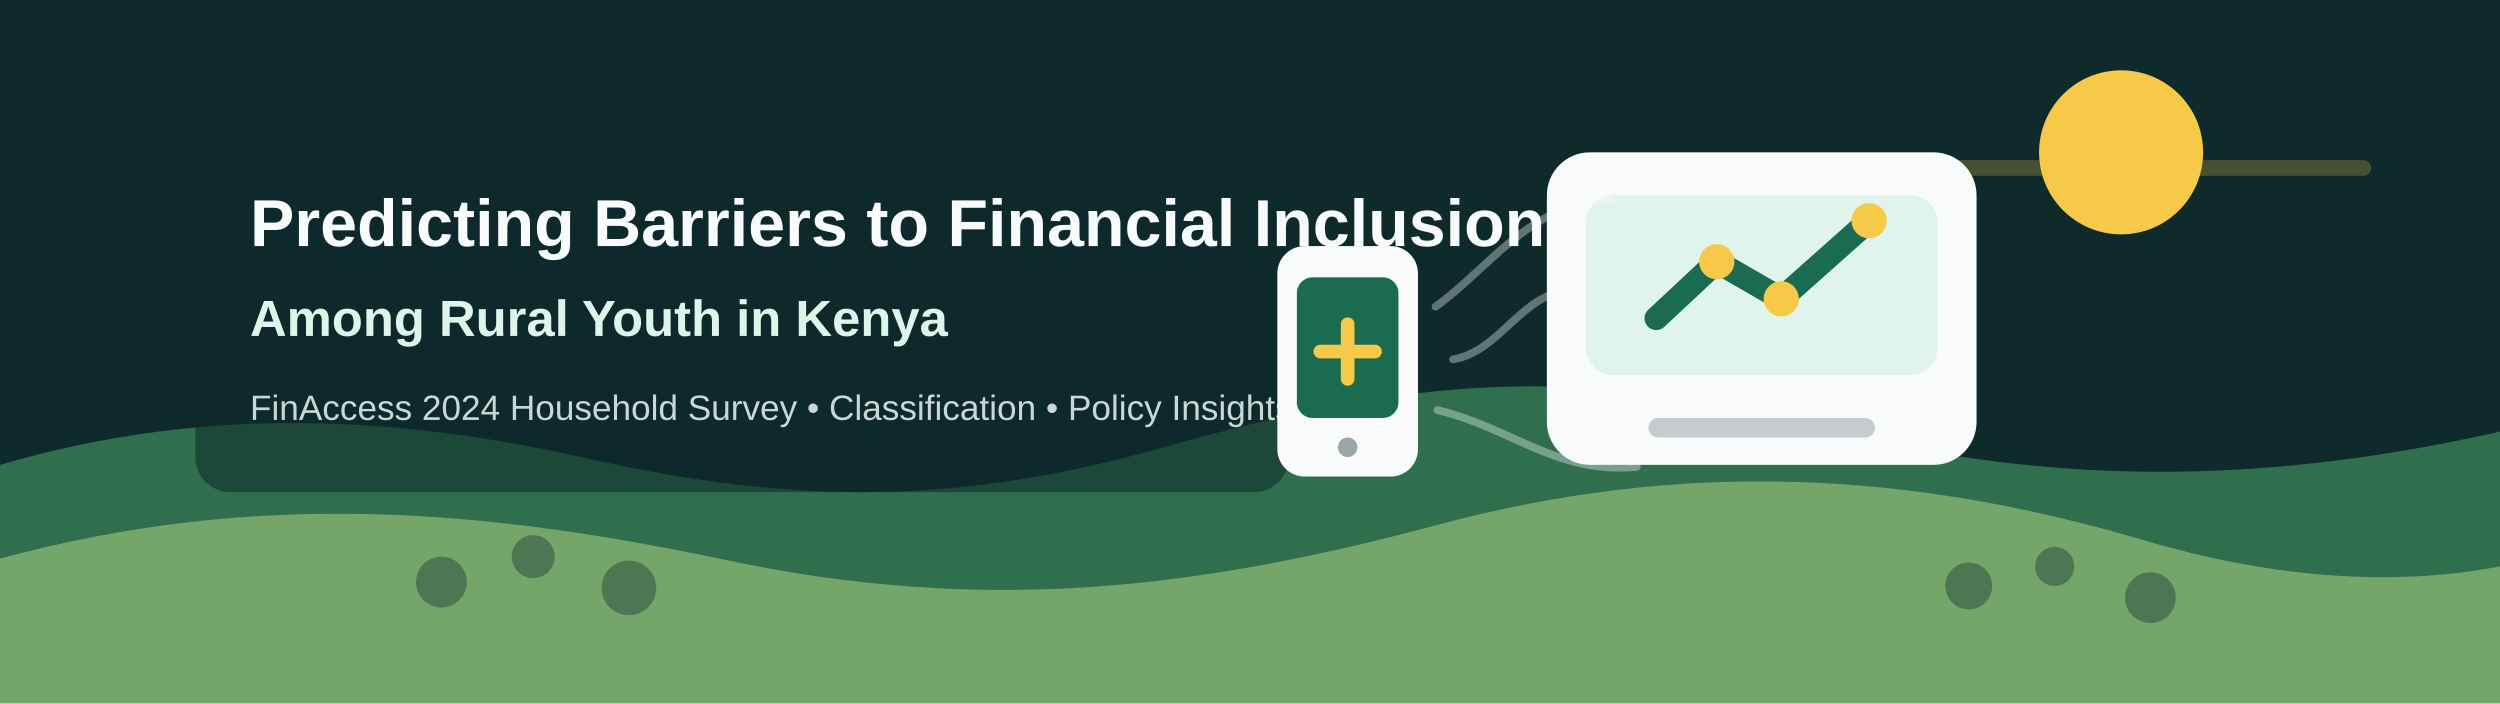
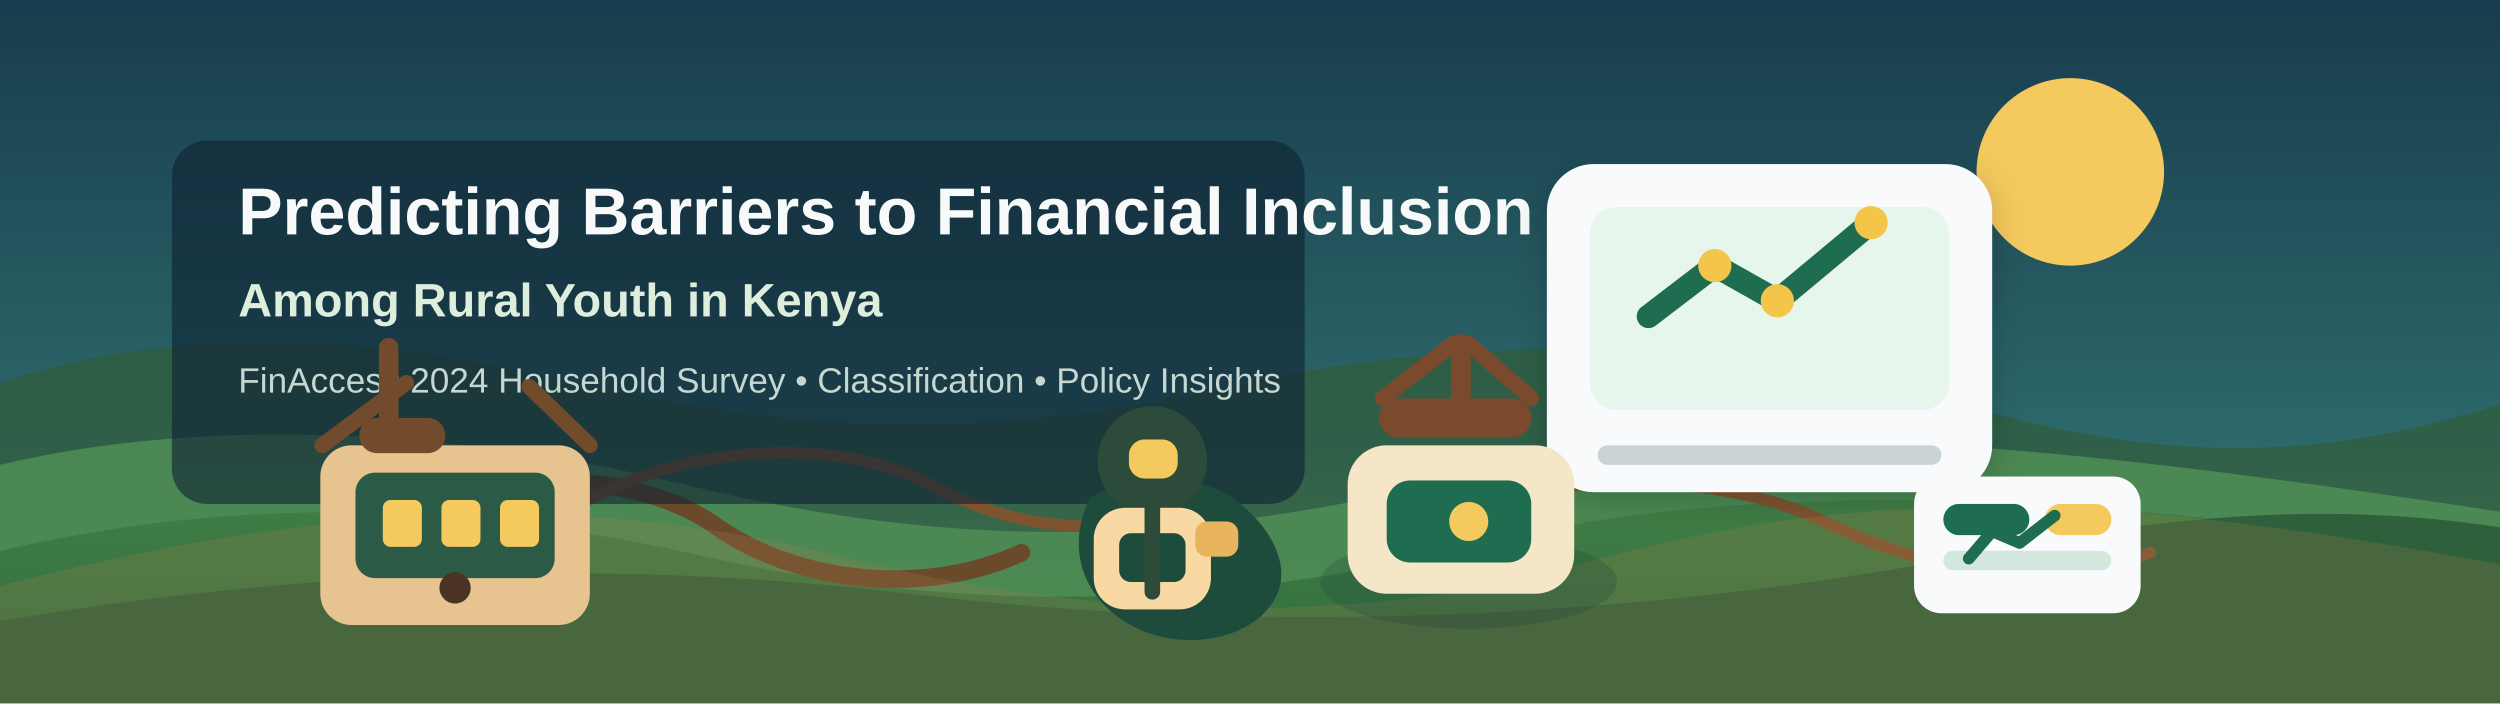
<svg xmlns="http://www.w3.org/2000/svg" width="1280" height="360" viewBox="0 0 1280 360" fill="none" role="img" aria-labelledby="title desc">
-   <rect width="1280" height="360" fill="#0E2A2B" />
-   <path d="M0 238C106 207 205 213 302 235C409 259 493 258 596 229C705 198 798 184 918 216C1033 246 1142 252 1280 221V360H0V238Z" fill="#2F6F4E" />
-   <path d="M0 286C133 250 250 261 373 287C506 315 615 301 735 269C861 235 978 241 1099 277C1160 295 1223 301 1280 290V360H0V286Z" fill="#74A66A" />
-   <circle cx="1086" cy="78" r="42" fill="#F7C948" />
-   <path d="M976 86H1210" stroke="#F7C948" stroke-opacity="0.25" stroke-width="8" stroke-linecap="round" />
-   <rect x="792" y="78" width="220" height="160" rx="22" fill="#F8FAFC" />
-   <rect x="812" y="100" width="180" height="92" rx="14" fill="#DFF4EA" />
-   <rect x="844" y="214" width="116" height="10" rx="5" fill="#0E2A2B" fill-opacity="0.22" />
-   <path d="M848 163L879 134L912 153L957 113" stroke="#1B6B50" stroke-width="12" stroke-linecap="round" stroke-linejoin="round" />
-   <circle cx="879" cy="134" r="9" fill="#F7C948" />
-   <circle cx="912" cy="153" r="9" fill="#F7C948" />
-   <circle cx="957" cy="113" r="9" fill="#F7C948" />
-   <rect x="100" y="74" width="560" height="178" rx="18" fill="#0E2A2B" fill-opacity="0.56" />
-   <text x="128" y="126" fill="#F8FAFC" font-family="Arial, Helvetica, sans-serif" font-size="34" font-weight="700">Predicting Barriers to Financial Inclusion</text>
-   <text x="128" y="172" fill="#DFF4EA" font-family="Arial, Helvetica, sans-serif" font-size="26" font-weight="600">Among Rural Youth in Kenya</text>
-   <text x="128" y="215" fill="#C9D8D5" font-family="Arial, Helvetica, sans-serif" font-size="18">FinAccess 2024 Household Survey  •  Classification  •  Policy Insights</text>
-   <g transform="translate(654 126)">
-     <rect x="0" y="0" width="72" height="118" rx="14" fill="#F8FAFC" />
-     <rect x="10" y="16" width="52" height="72" rx="8" fill="#1B6B50" />
-     <circle cx="36" cy="103" r="5" fill="#0E2A2B" fill-opacity="0.4" />
-     <path d="M22 54H50" stroke="#F7C948" stroke-width="7" stroke-linecap="round" />
-     <path d="M36 40V68" stroke="#F7C948" stroke-width="7" stroke-linecap="round" />
+   <defs>
+     <linearGradient id="sky" x1="640" y1="0" x2="640" y2="360" gradientUnits="userSpaceOnUse">
+       <stop offset="0" stop-color="#183C4D" />
+       <stop offset="0.65" stop-color="#2D6A6B" />
+       <stop offset="1" stop-color="#8CCB7A" />
+     </linearGradient>
+     <linearGradient id="ground" x1="640" y1="180" x2="640" y2="360" gradientUnits="userSpaceOnUse">
+       <stop offset="0" stop-color="#4E8A4B" />
+       <stop offset="1" stop-color="#2F6B3E" />
+     </linearGradient>
+     <linearGradient id="road" x1="640" y1="130" x2="640" y2="360" gradientUnits="userSpaceOnUse">
+       <stop offset="0" stop-color="#C9B28B" />
+       <stop offset="1" stop-color="#8f724b" />
+     </linearGradient>
+     <filter id="shadow" x="0" y="0" width="1280" height="360" filterUnits="userSpaceOnUse" color-interpolation-filters="sRGB">
+       <feFlood flood-opacity="0" result="BackgroundImageFix" />
+       <feColorMatrix in="SourceAlpha" type="matrix" values="0 0 0 0 0 0 0 0 0 0 0 0 0 0 0 0 0 0 127 0" result="hardAlpha" />
+       <feOffset dy="4" />
+       <feGaussianBlur stdDeviation="8" />
+       <feColorMatrix type="matrix" values="0 0 0 0 0 0 0 0 0 0 0 0 0 0 0 0 0 0 0.18 0" />
+       <feBlend mode="normal" in2="BackgroundImageFix" result="effect1_dropShadow_0_1" />
+       <feBlend mode="normal" in="SourceGraphic" in2="effect1_dropShadow_0_1" result="shape" />
+     </filter>
+   </defs>
+   <rect width="1280" height="360" fill="url(#sky)" />
+   <circle cx="1060" cy="88" r="48" fill="#F4C95D" />
+   <path d="M0 196C89 166 188 172 276 192C400 220 497 230 648 194C763 170 893 174 1022 212C1113 236 1190 236 1280 207V360H0V196Z" fill="#315C3B" fill-opacity="0.72" />
+   <path d="M0 238C109 212 240 221 350 248C498 284 609 277 739 247C882 214 1004 220 1280 262V360H0V238Z" fill="#4E8C55" fill-opacity="0.9" />
+   <path d="M0 282C126 253 239 258 357 284C503 318 640 309 770 276C884 248 1074 247 1280 289V360H0V282Z" fill="url(#ground)" />
+   <path d="M0 318C205 283 371 292 474 305C629 323 817 320 1001 286C1124 259 1208 259 1280 270V360H0V318Z" fill="#2E603C" />
+   <path d="M178 276C232 239 321 237 366 269C410 300 475 305 523 283" stroke="#6B4A2A" stroke-width="9" stroke-linecap="round" fill="none" />
+   <path d="M288 264C345 226 430 223 476 248C521 272 566 276 615 259" stroke="#7D5330" stroke-width="6" stroke-linecap="round" fill="none" />
+   <path d="M714 274C776 241 873 238 934 267C987 293 1044 301 1101 283" stroke="#7D5330" stroke-width="6" stroke-linecap="round" fill="none" />
+   <path d="M0 300C185 252 313 255 435 286C556 317 694 321 805 290C942 251 1062 248 1280 289V360H0V300Z" fill="#A87F4B" fill-opacity="0.22" />
+   <rect x="88" y="72" width="580" height="186" rx="18" fill="#0F2234" fill-opacity="0.62" />
+   <text x="122" y="120" fill="#F7FAF9" font-family="Arial, Helvetica, sans-serif" font-size="34" font-weight="700">Predicting Barriers to Financial Inclusion</text>
+   <text x="122" y="162" fill="#DDEEDC" font-family="Arial, Helvetica, sans-serif" font-size="24" font-weight="600">Among Rural Youth in Kenya</text>
+   <text x="122" y="201" fill="#C5D7D0" font-family="Arial, Helvetica, sans-serif" font-size="18">FinAccess 2024 Household Survey  •  Classification  •  Policy Insights</text>
+   <g filter="url(#shadow)">
+     <rect x="792" y="84" width="228" height="168" rx="24" fill="#F8FAFC" />
+     <rect x="814" y="106" width="184" height="104" rx="14" fill="#E7F6EC" />
+     <path d="M844 162L878 136L910 154L958 114" stroke="#1E6D50" stroke-width="12" stroke-linecap="round" stroke-linejoin="round" />
+     <circle cx="878" cy="136" r="8.5" fill="#F3C64A" />
+     <circle cx="910" cy="154" r="8.5" fill="#F3C64A" />
+     <circle cx="958" cy="114" r="8.5" fill="#F3C64A" />
+     <rect x="818" y="228" width="176" height="10" rx="5" fill="#183B39" fill-opacity="0.2" />
  </g>
-   <g stroke="#F8FAFC" stroke-opacity="0.36" stroke-width="4" stroke-linecap="round">
-     <path d="M744 184C767 180 777 154 800 149" />
-     <path d="M736 210C774 219 797 243 838 239" />
-     <path d="M735 157C763 137 782 105 824 102" />
+   <g>
+     <rect x="164" y="228" width="138" height="92" rx="16" fill="#E6C38F" />
+     <rect x="182" y="242" width="102" height="54" rx="10" fill="#2B5B46" />
+     <rect x="196" y="256" width="20" height="24" rx="4" fill="#F4C95D" />
+     <rect x="226" y="256" width="20" height="24" rx="4" fill="#F4C95D" />
+     <rect x="256" y="256" width="20" height="24" rx="4" fill="#F4C95D" />
+     <rect x="184" y="214" width="44" height="18" rx="9" fill="#724B2C" />
+     <path d="M199 214V178" stroke="#724B2C" stroke-width="10" stroke-linecap="round" />
+     <path d="M165 228L208 196" stroke="#724B2C" stroke-width="8" stroke-linecap="round" />
+     <path d="M302 228L271 198" stroke="#724B2C" stroke-width="8" stroke-linecap="round" />
+     <circle cx="233" cy="301" r="8" fill="#4A3322" />
  </g>
-   <g fill="#0E2A2B" fill-opacity="0.38">
-     <circle cx="226" cy="298" r="13" />
-     <circle cx="273" cy="285" r="11" />
-     <circle cx="322" cy="301" r="14" />
-     <circle cx="1008" cy="300" r="12" />
-     <circle cx="1052" cy="290" r="10" />
-     <circle cx="1101" cy="306" r="13" />
+   <g>
+     <ellipse cx="752" cy="298" rx="76" ry="24" fill="#183B39" fill-opacity="0.22" />
+     <rect x="690" y="228" width="116" height="76" rx="20" fill="#F6E6C8" />
+     <rect x="710" y="246" width="74" height="42" rx="12" fill="#1E6D50" />
+     <circle cx="752" cy="267" r="10" fill="#F4C95D" />
+     <rect x="706" y="204" width="78" height="20" rx="10" fill="#7B4A2C" />
+     <path d="M748 204V176" stroke="#7B4A2C" stroke-width="10" stroke-linecap="round" />
+     <path d="M708 204L744 176" stroke="#7B4A2C" stroke-width="8" stroke-linecap="round" />
+     <path d="M784 204L752 176" stroke="#7B4A2C" stroke-width="8" stroke-linecap="round" />
+   </g>
+   <g>
+     <path d="M558 255C577 243 611 241 631 255C650 268 662 290 653 306C642 327 609 333 585 323C557 311 544 284 558 255Z" fill="#1D4C3D" />
+     <circle cx="590" cy="236" r="28" fill="#2D4B3A" />
+     <rect x="560" y="260" width="60" height="52" rx="16" fill="#F8D8A3" />
+     <rect x="573" y="273" width="34" height="25" rx="6" fill="#1D4C3D" />
+     <rect x="578" y="225" width="25" height="20" rx="8" fill="#F4C95D" />
+     <path d="M590 255V303" stroke="#2D4B3A" stroke-width="8" stroke-linecap="round" />
+     <rect x="612" y="267" width="22" height="18" rx="6" fill="#E8B55E" />
+   </g>
+   <g>
+     <rect x="980" y="244" width="116" height="70" rx="14" fill="#F8FAFC" />
+     <rect x="995" y="258" width="44" height="16" rx="8" fill="#1E6D50" />
+     <rect x="1047" y="258" width="34" height="16" rx="8" fill="#F4C95D" />
+     <rect x="995" y="282" width="86" height="10" rx="5" fill="#D3E7DC" />
+     <path d="M1008 286L1020 272L1034 278L1052 264" stroke="#1E6D50" stroke-width="6" stroke-linecap="round" stroke-linejoin="round" />
  </g>
</svg>
